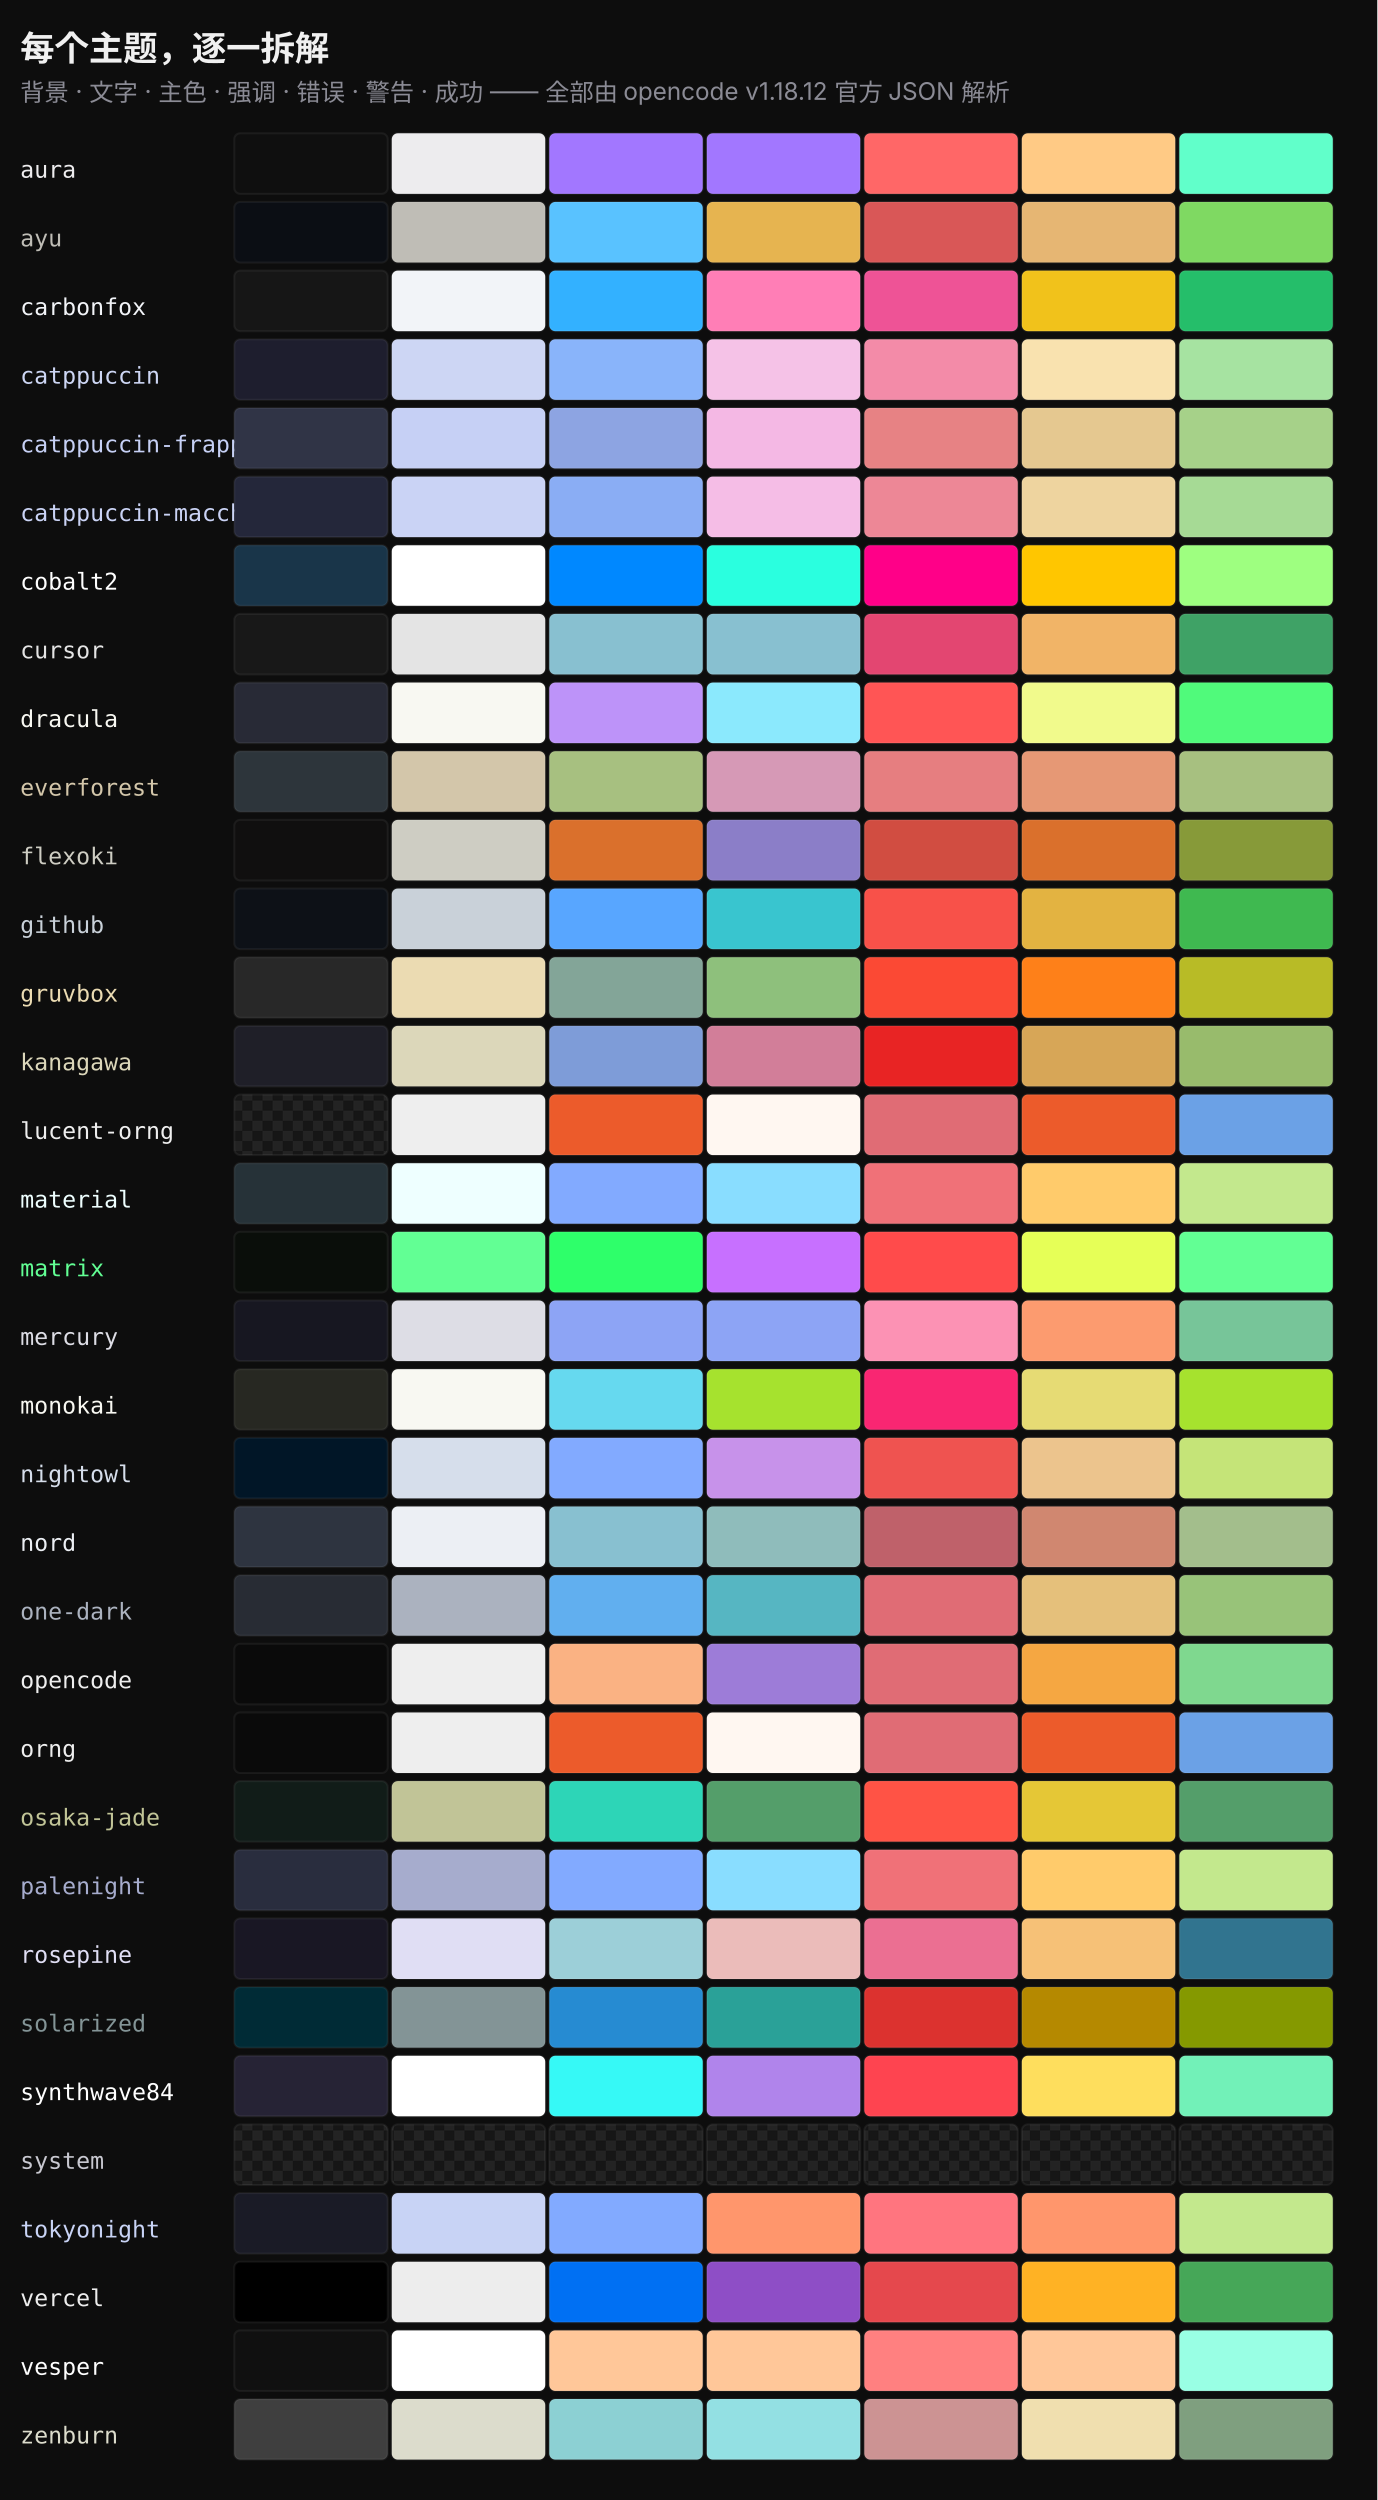
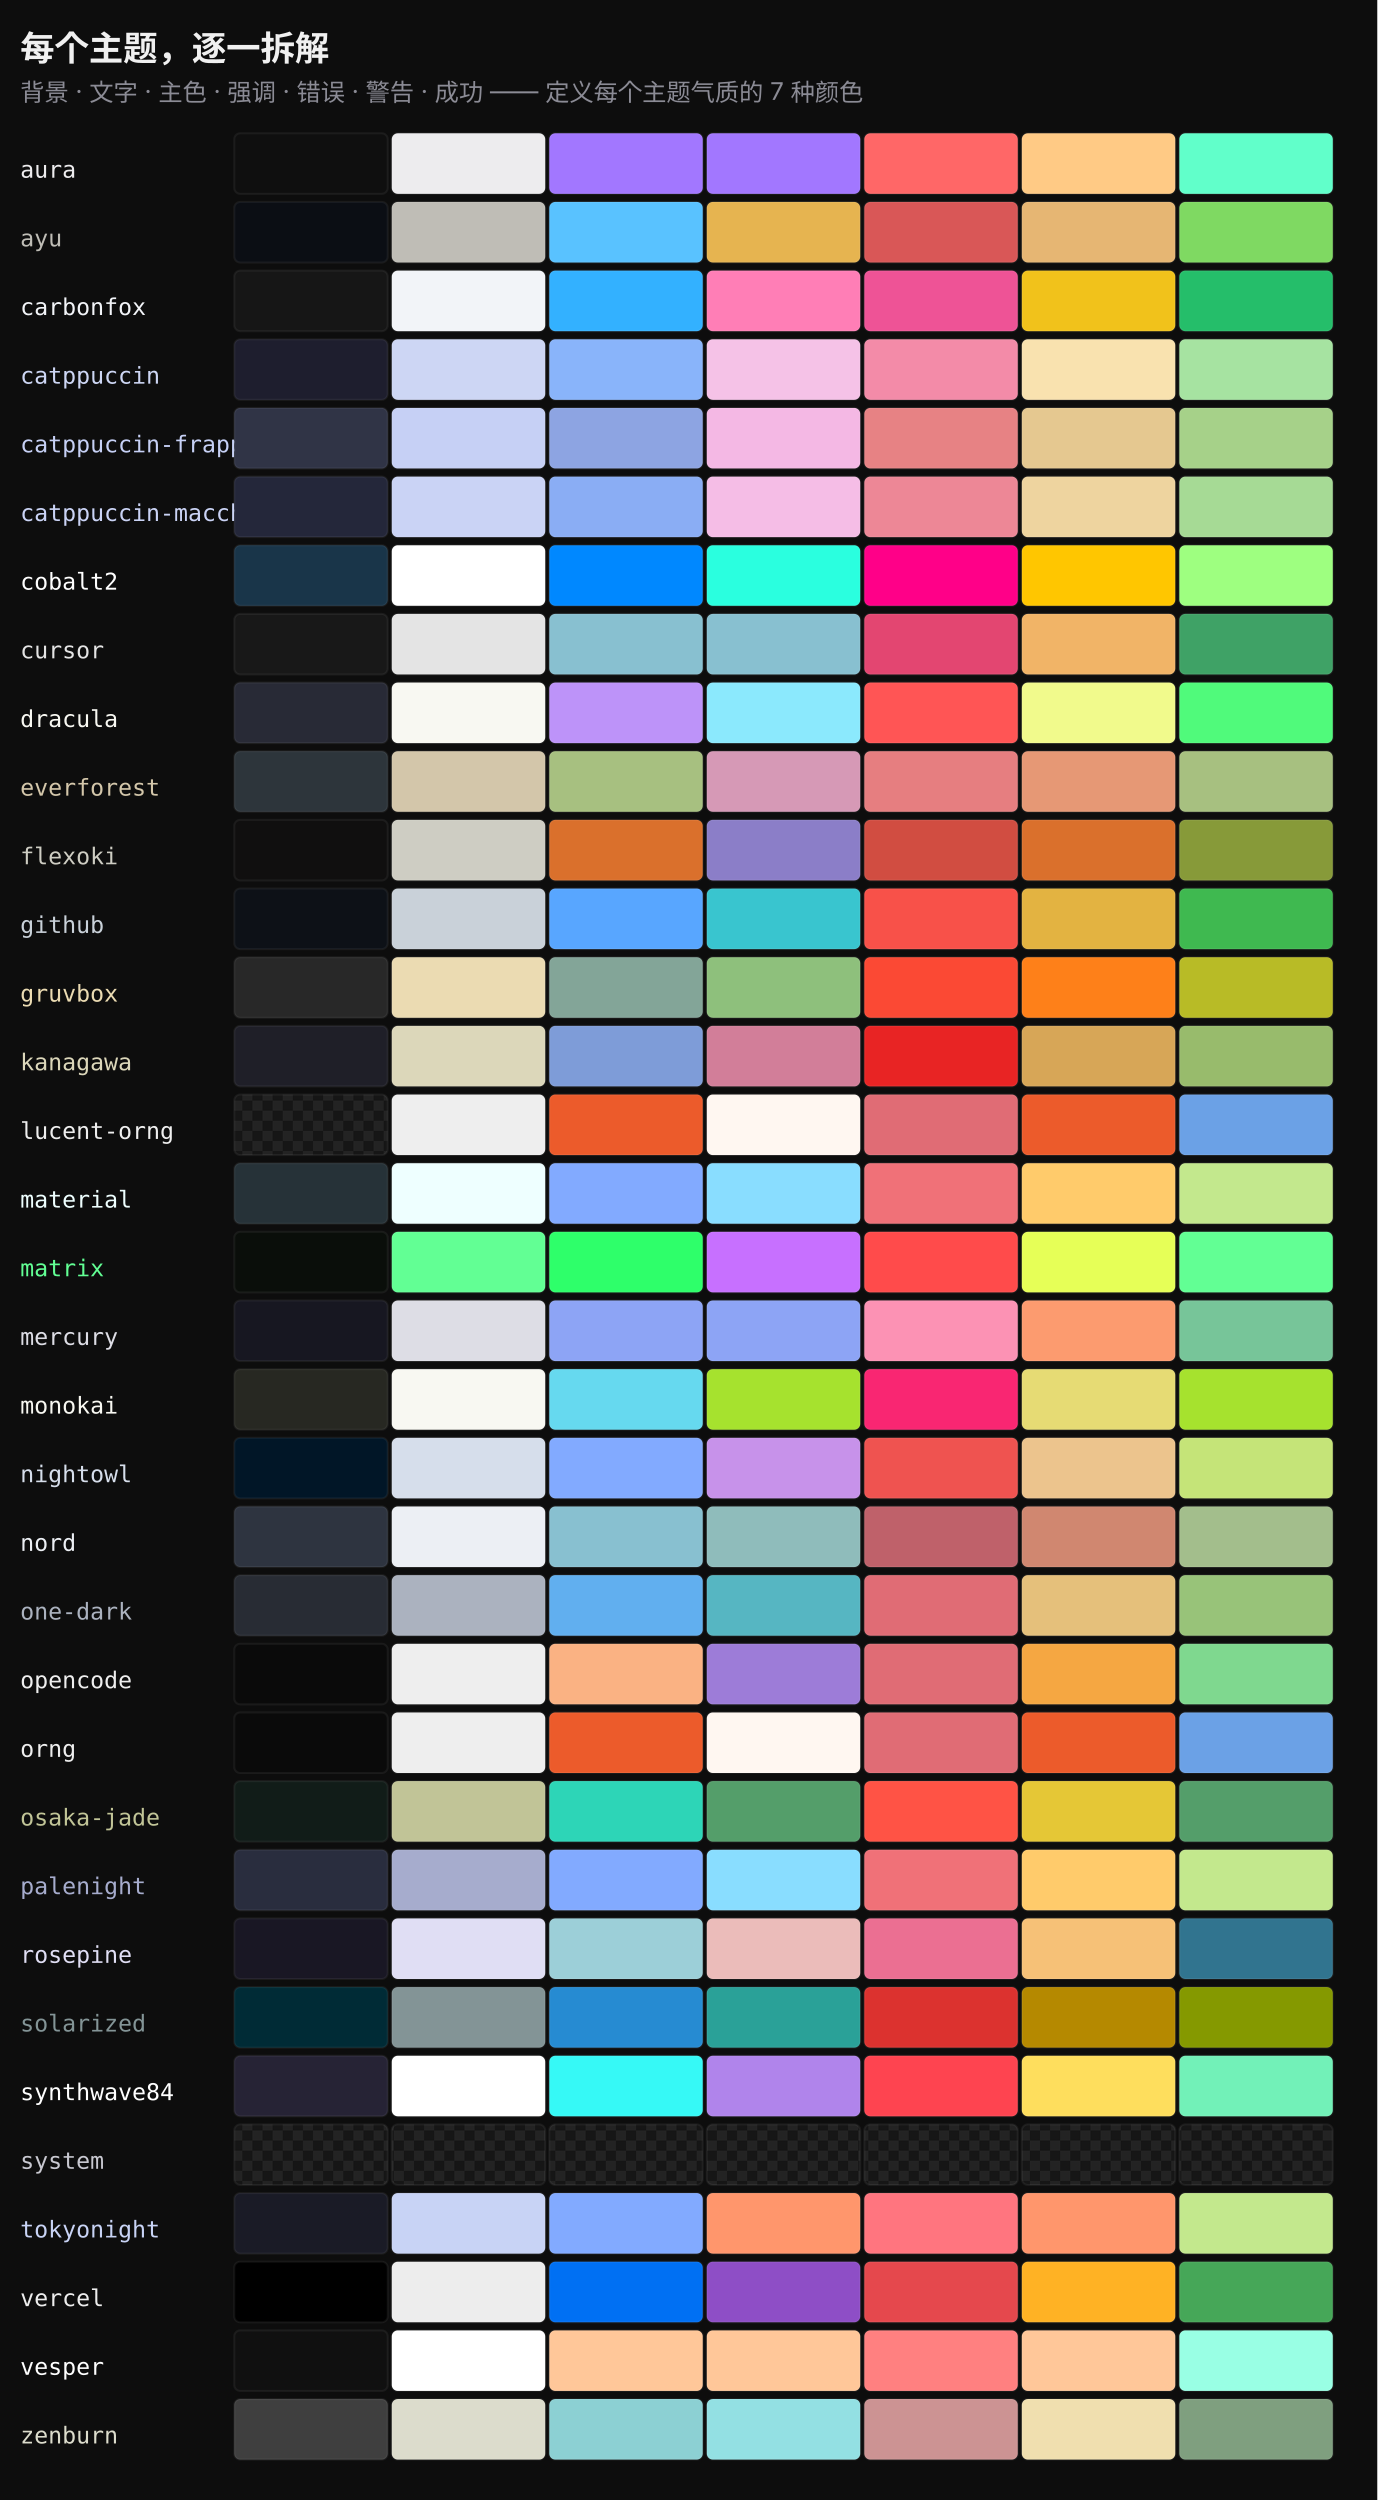
<svg xmlns="http://www.w3.org/2000/svg" width="682" height="1238" viewBox="0 0 682 1238">
  <rect width="100%" height="100%" fill="#0d0d0d" />
  <pattern id="chess" width="10" height="10" patternUnits="userSpaceOnUse">
    <rect width="10" height="10" fill="#161616" />
    <rect width="5" height="5" fill="#232323" />
    <rect x="5" y="5" width="5" height="5" fill="#232323" />
  </pattern>
  <text x="10" y="30" font-family="-apple-system,Segoe UI,Microsoft YaHei,PingFang SC,sans-serif" font-size="17" font-weight="700" fill="#f0f0f0">每个主题，逐一拆解</text>
-   <text x="10" y="50" font-family="-apple-system,Segoe UI,Microsoft YaHei,PingFang SC,sans-serif" font-size="12" fill="#8b8b95">背景 · 文字 · 主色 · 强调 · 错误 · 警告 · 成功 —— 全部由 opencode v1.18.12 官方 JSON 解析</text>
+   <text x="10" y="50" font-family="-apple-system,Segoe UI,Microsoft YaHei,PingFang SC,sans-serif" font-size="12" fill="#8b8b95">背景 · 文字 · 主色 · 强调 · 错误 · 警告 · 成功 —— 定义每个主题气质的 7 种颜色</text>
  <g>
    <text x="10" y="88" font-family="ui-monospace,SFMono-Regular,Menlo,Consolas,monospace" font-size="11.5" fill="#EDECEE">aura</text>
    <rect x="116" y="66" width="76" height="30" rx="3" fill="#0F0F0F" stroke="rgba(255,255,255,0.06)" />
    <rect x="194" y="66" width="76" height="30" rx="3" fill="#EDECEE" stroke="rgba(255,255,255,0.06)" />
    <rect x="272" y="66" width="76" height="30" rx="3" fill="#A277FF" stroke="rgba(255,255,255,0.06)" />
    <rect x="350" y="66" width="76" height="30" rx="3" fill="#A277FF" stroke="rgba(255,255,255,0.06)" />
    <rect x="428" y="66" width="76" height="30" rx="3" fill="#FF6767" stroke="rgba(255,255,255,0.06)" />
    <rect x="506" y="66" width="76" height="30" rx="3" fill="#FFCA85" stroke="rgba(255,255,255,0.06)" />
    <rect x="584" y="66" width="76" height="30" rx="3" fill="#61FFCA" stroke="rgba(255,255,255,0.06)" />
  </g>
  <g>
    <text x="10" y="122" font-family="ui-monospace,SFMono-Regular,Menlo,Consolas,monospace" font-size="11.5" fill="#BFBDB6">ayu</text>
    <rect x="116" y="100" width="76" height="30" rx="3" fill="#0B0E14" stroke="rgba(255,255,255,0.06)" />
    <rect x="194" y="100" width="76" height="30" rx="3" fill="#BFBDB6" stroke="rgba(255,255,255,0.06)" />
    <rect x="272" y="100" width="76" height="30" rx="3" fill="#59C2FF" stroke="rgba(255,255,255,0.06)" />
    <rect x="350" y="100" width="76" height="30" rx="3" fill="#E6B450" stroke="rgba(255,255,255,0.06)" />
    <rect x="428" y="100" width="76" height="30" rx="3" fill="#D95757" stroke="rgba(255,255,255,0.06)" />
    <rect x="506" y="100" width="76" height="30" rx="3" fill="#E6B673" stroke="rgba(255,255,255,0.06)" />
    <rect x="584" y="100" width="76" height="30" rx="3" fill="#7FD962" stroke="rgba(255,255,255,0.06)" />
  </g>
  <g>
    <text x="10" y="156" font-family="ui-monospace,SFMono-Regular,Menlo,Consolas,monospace" font-size="11.5" fill="#F2F4F8">carbonfox</text>
    <rect x="116" y="134" width="76" height="30" rx="3" fill="#161616" stroke="rgba(255,255,255,0.06)" />
    <rect x="194" y="134" width="76" height="30" rx="3" fill="#F2F4F8" stroke="rgba(255,255,255,0.06)" />
    <rect x="272" y="134" width="76" height="30" rx="3" fill="#33B1FF" stroke="rgba(255,255,255,0.06)" />
    <rect x="350" y="134" width="76" height="30" rx="3" fill="#FF7EB6" stroke="rgba(255,255,255,0.06)" />
    <rect x="428" y="134" width="76" height="30" rx="3" fill="#EE5396" stroke="rgba(255,255,255,0.06)" />
    <rect x="506" y="134" width="76" height="30" rx="3" fill="#F1C21B" stroke="rgba(255,255,255,0.06)" />
    <rect x="584" y="134" width="76" height="30" rx="3" fill="#25BE6A" stroke="rgba(255,255,255,0.06)" />
  </g>
  <g>
    <text x="10" y="190" font-family="ui-monospace,SFMono-Regular,Menlo,Consolas,monospace" font-size="11.5" fill="#CDD6F4">catppuccin</text>
    <rect x="116" y="168" width="76" height="30" rx="3" fill="#1E1E2E" stroke="rgba(255,255,255,0.06)" />
    <rect x="194" y="168" width="76" height="30" rx="3" fill="#CDD6F4" stroke="rgba(255,255,255,0.06)" />
    <rect x="272" y="168" width="76" height="30" rx="3" fill="#89B4FA" stroke="rgba(255,255,255,0.06)" />
    <rect x="350" y="168" width="76" height="30" rx="3" fill="#F5C2E7" stroke="rgba(255,255,255,0.06)" />
    <rect x="428" y="168" width="76" height="30" rx="3" fill="#F38BA8" stroke="rgba(255,255,255,0.06)" />
    <rect x="506" y="168" width="76" height="30" rx="3" fill="#F9E2AF" stroke="rgba(255,255,255,0.06)" />
    <rect x="584" y="168" width="76" height="30" rx="3" fill="#A6E3A1" stroke="rgba(255,255,255,0.06)" />
  </g>
  <g>
    <text x="10" y="224" font-family="ui-monospace,SFMono-Regular,Menlo,Consolas,monospace" font-size="11.5" fill="#C6D0F5">catppuccin-frappe</text>
    <rect x="116" y="202" width="76" height="30" rx="3" fill="#303446" stroke="rgba(255,255,255,0.06)" />
    <rect x="194" y="202" width="76" height="30" rx="3" fill="#C6D0F5" stroke="rgba(255,255,255,0.06)" />
    <rect x="272" y="202" width="76" height="30" rx="3" fill="#8DA4E2" stroke="rgba(255,255,255,0.06)" />
    <rect x="350" y="202" width="76" height="30" rx="3" fill="#F4B8E4" stroke="rgba(255,255,255,0.06)" />
    <rect x="428" y="202" width="76" height="30" rx="3" fill="#E78284" stroke="rgba(255,255,255,0.06)" />
    <rect x="506" y="202" width="76" height="30" rx="3" fill="#E5C890" stroke="rgba(255,255,255,0.06)" />
    <rect x="584" y="202" width="76" height="30" rx="3" fill="#A6D189" stroke="rgba(255,255,255,0.06)" />
  </g>
  <g>
    <text x="10" y="258" font-family="ui-monospace,SFMono-Regular,Menlo,Consolas,monospace" font-size="11.5" fill="#CAD3F5">catppuccin-macchiato</text>
    <rect x="116" y="236" width="76" height="30" rx="3" fill="#24273A" stroke="rgba(255,255,255,0.06)" />
    <rect x="194" y="236" width="76" height="30" rx="3" fill="#CAD3F5" stroke="rgba(255,255,255,0.06)" />
    <rect x="272" y="236" width="76" height="30" rx="3" fill="#8AADF4" stroke="rgba(255,255,255,0.06)" />
    <rect x="350" y="236" width="76" height="30" rx="3" fill="#F5BDE6" stroke="rgba(255,255,255,0.06)" />
    <rect x="428" y="236" width="76" height="30" rx="3" fill="#ED8796" stroke="rgba(255,255,255,0.06)" />
    <rect x="506" y="236" width="76" height="30" rx="3" fill="#EED49F" stroke="rgba(255,255,255,0.06)" />
    <rect x="584" y="236" width="76" height="30" rx="3" fill="#A6DA95" stroke="rgba(255,255,255,0.06)" />
  </g>
  <g>
    <text x="10" y="292" font-family="ui-monospace,SFMono-Regular,Menlo,Consolas,monospace" font-size="11.5" fill="#FFFFFF">cobalt2</text>
    <rect x="116" y="270" width="76" height="30" rx="3" fill="#193549" stroke="rgba(255,255,255,0.06)" />
    <rect x="194" y="270" width="76" height="30" rx="3" fill="#FFFFFF" stroke="rgba(255,255,255,0.06)" />
    <rect x="272" y="270" width="76" height="30" rx="3" fill="#0088FF" stroke="rgba(255,255,255,0.06)" />
    <rect x="350" y="270" width="76" height="30" rx="3" fill="#2AFFDF" stroke="rgba(255,255,255,0.06)" />
    <rect x="428" y="270" width="76" height="30" rx="3" fill="#FF0088" stroke="rgba(255,255,255,0.06)" />
    <rect x="506" y="270" width="76" height="30" rx="3" fill="#FFC600" stroke="rgba(255,255,255,0.06)" />
    <rect x="584" y="270" width="76" height="30" rx="3" fill="#9EFF80" stroke="rgba(255,255,255,0.06)" />
  </g>
  <g>
    <text x="10" y="326" font-family="ui-monospace,SFMono-Regular,Menlo,Consolas,monospace" font-size="11.5" fill="#E4E4E4">cursor</text>
    <rect x="116" y="304" width="76" height="30" rx="3" fill="#181818" stroke="rgba(255,255,255,0.06)" />
    <rect x="194" y="304" width="76" height="30" rx="3" fill="#E4E4E4" stroke="rgba(255,255,255,0.06)" />
    <rect x="272" y="304" width="76" height="30" rx="3" fill="#88C0D0" stroke="rgba(255,255,255,0.06)" />
    <rect x="350" y="304" width="76" height="30" rx="3" fill="#88C0D0" stroke="rgba(255,255,255,0.06)" />
    <rect x="428" y="304" width="76" height="30" rx="3" fill="#E34671" stroke="rgba(255,255,255,0.06)" />
    <rect x="506" y="304" width="76" height="30" rx="3" fill="#F1B467" stroke="rgba(255,255,255,0.06)" />
    <rect x="584" y="304" width="76" height="30" rx="3" fill="#3FA266" stroke="rgba(255,255,255,0.06)" />
  </g>
  <g>
    <text x="10" y="360" font-family="ui-monospace,SFMono-Regular,Menlo,Consolas,monospace" font-size="11.5" fill="#F8F8F2">dracula</text>
    <rect x="116" y="338" width="76" height="30" rx="3" fill="#282A36" stroke="rgba(255,255,255,0.06)" />
    <rect x="194" y="338" width="76" height="30" rx="3" fill="#F8F8F2" stroke="rgba(255,255,255,0.06)" />
    <rect x="272" y="338" width="76" height="30" rx="3" fill="#BD93F9" stroke="rgba(255,255,255,0.06)" />
    <rect x="350" y="338" width="76" height="30" rx="3" fill="#8BE9FD" stroke="rgba(255,255,255,0.06)" />
    <rect x="428" y="338" width="76" height="30" rx="3" fill="#FF5555" stroke="rgba(255,255,255,0.06)" />
    <rect x="506" y="338" width="76" height="30" rx="3" fill="#F1FA8C" stroke="rgba(255,255,255,0.06)" />
    <rect x="584" y="338" width="76" height="30" rx="3" fill="#50FA7B" stroke="rgba(255,255,255,0.06)" />
  </g>
  <g>
    <text x="10" y="394" font-family="ui-monospace,SFMono-Regular,Menlo,Consolas,monospace" font-size="11.5" fill="#D3C6AA">everforest</text>
    <rect x="116" y="372" width="76" height="30" rx="3" fill="#2D353B" stroke="rgba(255,255,255,0.06)" />
    <rect x="194" y="372" width="76" height="30" rx="3" fill="#D3C6AA" stroke="rgba(255,255,255,0.06)" />
    <rect x="272" y="372" width="76" height="30" rx="3" fill="#A7C080" stroke="rgba(255,255,255,0.06)" />
    <rect x="350" y="372" width="76" height="30" rx="3" fill="#D699B6" stroke="rgba(255,255,255,0.06)" />
    <rect x="428" y="372" width="76" height="30" rx="3" fill="#E67E80" stroke="rgba(255,255,255,0.06)" />
    <rect x="506" y="372" width="76" height="30" rx="3" fill="#E69875" stroke="rgba(255,255,255,0.06)" />
    <rect x="584" y="372" width="76" height="30" rx="3" fill="#A7C080" stroke="rgba(255,255,255,0.06)" />
  </g>
  <g>
    <text x="10" y="428" font-family="ui-monospace,SFMono-Regular,Menlo,Consolas,monospace" font-size="11.5" fill="#CECDC3">flexoki</text>
    <rect x="116" y="406" width="76" height="30" rx="3" fill="#100F0F" stroke="rgba(255,255,255,0.06)" />
    <rect x="194" y="406" width="76" height="30" rx="3" fill="#CECDC3" stroke="rgba(255,255,255,0.06)" />
    <rect x="272" y="406" width="76" height="30" rx="3" fill="#DA702C" stroke="rgba(255,255,255,0.06)" />
    <rect x="350" y="406" width="76" height="30" rx="3" fill="#8B7EC8" stroke="rgba(255,255,255,0.06)" />
    <rect x="428" y="406" width="76" height="30" rx="3" fill="#D14D41" stroke="rgba(255,255,255,0.06)" />
    <rect x="506" y="406" width="76" height="30" rx="3" fill="#DA702C" stroke="rgba(255,255,255,0.06)" />
    <rect x="584" y="406" width="76" height="30" rx="3" fill="#879A39" stroke="rgba(255,255,255,0.06)" />
  </g>
  <g>
    <text x="10" y="462" font-family="ui-monospace,SFMono-Regular,Menlo,Consolas,monospace" font-size="11.5" fill="#C9D1D9">github</text>
    <rect x="116" y="440" width="76" height="30" rx="3" fill="#0D1117" stroke="rgba(255,255,255,0.06)" />
    <rect x="194" y="440" width="76" height="30" rx="3" fill="#C9D1D9" stroke="rgba(255,255,255,0.06)" />
    <rect x="272" y="440" width="76" height="30" rx="3" fill="#58A6FF" stroke="rgba(255,255,255,0.06)" />
    <rect x="350" y="440" width="76" height="30" rx="3" fill="#39C5CF" stroke="rgba(255,255,255,0.06)" />
    <rect x="428" y="440" width="76" height="30" rx="3" fill="#F85149" stroke="rgba(255,255,255,0.06)" />
    <rect x="506" y="440" width="76" height="30" rx="3" fill="#E3B341" stroke="rgba(255,255,255,0.06)" />
    <rect x="584" y="440" width="76" height="30" rx="3" fill="#3FB950" stroke="rgba(255,255,255,0.06)" />
  </g>
  <g>
    <text x="10" y="496" font-family="ui-monospace,SFMono-Regular,Menlo,Consolas,monospace" font-size="11.5" fill="#EBDBB2">gruvbox</text>
    <rect x="116" y="474" width="76" height="30" rx="3" fill="#282828" stroke="rgba(255,255,255,0.06)" />
    <rect x="194" y="474" width="76" height="30" rx="3" fill="#EBDBB2" stroke="rgba(255,255,255,0.06)" />
    <rect x="272" y="474" width="76" height="30" rx="3" fill="#83A598" stroke="rgba(255,255,255,0.06)" />
    <rect x="350" y="474" width="76" height="30" rx="3" fill="#8EC07C" stroke="rgba(255,255,255,0.06)" />
    <rect x="428" y="474" width="76" height="30" rx="3" fill="#FB4934" stroke="rgba(255,255,255,0.06)" />
    <rect x="506" y="474" width="76" height="30" rx="3" fill="#FE8019" stroke="rgba(255,255,255,0.06)" />
    <rect x="584" y="474" width="76" height="30" rx="3" fill="#B8BB26" stroke="rgba(255,255,255,0.06)" />
  </g>
  <g>
    <text x="10" y="530" font-family="ui-monospace,SFMono-Regular,Menlo,Consolas,monospace" font-size="11.5" fill="#DCD7BA">kanagawa</text>
    <rect x="116" y="508" width="76" height="30" rx="3" fill="#1F1F28" stroke="rgba(255,255,255,0.06)" />
    <rect x="194" y="508" width="76" height="30" rx="3" fill="#DCD7BA" stroke="rgba(255,255,255,0.06)" />
    <rect x="272" y="508" width="76" height="30" rx="3" fill="#7E9CD8" stroke="rgba(255,255,255,0.06)" />
    <rect x="350" y="508" width="76" height="30" rx="3" fill="#D27E99" stroke="rgba(255,255,255,0.06)" />
    <rect x="428" y="508" width="76" height="30" rx="3" fill="#E82424" stroke="rgba(255,255,255,0.06)" />
    <rect x="506" y="508" width="76" height="30" rx="3" fill="#D7A657" stroke="rgba(255,255,255,0.06)" />
    <rect x="584" y="508" width="76" height="30" rx="3" fill="#98BB6C" stroke="rgba(255,255,255,0.06)" />
  </g>
  <g>
    <text x="10" y="564" font-family="ui-monospace,SFMono-Regular,Menlo,Consolas,monospace" font-size="11.5" fill="#EEEEEE">lucent-orng</text>
    <rect x="116" y="542" width="76" height="30" rx="3" fill="url(#chess)" stroke="rgba(255,255,255,0.06)" />
    <rect x="194" y="542" width="76" height="30" rx="3" fill="#EEEEEE" stroke="rgba(255,255,255,0.06)" />
    <rect x="272" y="542" width="76" height="30" rx="3" fill="#EC5B2B" stroke="rgba(255,255,255,0.06)" />
    <rect x="350" y="542" width="76" height="30" rx="3" fill="#FFF7F1" stroke="rgba(255,255,255,0.06)" />
    <rect x="428" y="542" width="76" height="30" rx="3" fill="#E06C75" stroke="rgba(255,255,255,0.06)" />
    <rect x="506" y="542" width="76" height="30" rx="3" fill="#EC5B2B" stroke="rgba(255,255,255,0.06)" />
    <rect x="584" y="542" width="76" height="30" rx="3" fill="#6BA1E6" stroke="rgba(255,255,255,0.06)" />
  </g>
  <g>
    <text x="10" y="598" font-family="ui-monospace,SFMono-Regular,Menlo,Consolas,monospace" font-size="11.5" fill="#EEFFFF">material</text>
    <rect x="116" y="576" width="76" height="30" rx="3" fill="#263238" stroke="rgba(255,255,255,0.06)" />
    <rect x="194" y="576" width="76" height="30" rx="3" fill="#EEFFFF" stroke="rgba(255,255,255,0.06)" />
    <rect x="272" y="576" width="76" height="30" rx="3" fill="#82AAFF" stroke="rgba(255,255,255,0.06)" />
    <rect x="350" y="576" width="76" height="30" rx="3" fill="#89DDFF" stroke="rgba(255,255,255,0.06)" />
    <rect x="428" y="576" width="76" height="30" rx="3" fill="#F07178" stroke="rgba(255,255,255,0.06)" />
    <rect x="506" y="576" width="76" height="30" rx="3" fill="#FFCB6B" stroke="rgba(255,255,255,0.06)" />
    <rect x="584" y="576" width="76" height="30" rx="3" fill="#C3E88D" stroke="rgba(255,255,255,0.06)" />
  </g>
  <g>
    <text x="10" y="632" font-family="ui-monospace,SFMono-Regular,Menlo,Consolas,monospace" font-size="11.5" fill="#62FF94">matrix</text>
    <rect x="116" y="610" width="76" height="30" rx="3" fill="#0A0E0A" stroke="rgba(255,255,255,0.06)" />
    <rect x="194" y="610" width="76" height="30" rx="3" fill="#62FF94" stroke="rgba(255,255,255,0.06)" />
    <rect x="272" y="610" width="76" height="30" rx="3" fill="#2EFF6A" stroke="rgba(255,255,255,0.06)" />
    <rect x="350" y="610" width="76" height="30" rx="3" fill="#C770FF" stroke="rgba(255,255,255,0.06)" />
    <rect x="428" y="610" width="76" height="30" rx="3" fill="#FF4B4B" stroke="rgba(255,255,255,0.06)" />
    <rect x="506" y="610" width="76" height="30" rx="3" fill="#E6FF57" stroke="rgba(255,255,255,0.06)" />
    <rect x="584" y="610" width="76" height="30" rx="3" fill="#62FF94" stroke="rgba(255,255,255,0.06)" />
  </g>
  <g>
    <text x="10" y="666" font-family="ui-monospace,SFMono-Regular,Menlo,Consolas,monospace" font-size="11.5" fill="#DDDDE5">mercury</text>
    <rect x="116" y="644" width="76" height="30" rx="3" fill="#171721" stroke="rgba(255,255,255,0.06)" />
    <rect x="194" y="644" width="76" height="30" rx="3" fill="#DDDDE5" stroke="rgba(255,255,255,0.06)" />
    <rect x="272" y="644" width="76" height="30" rx="3" fill="#8DA4F5" stroke="rgba(255,255,255,0.06)" />
    <rect x="350" y="644" width="76" height="30" rx="3" fill="#8DA4F5" stroke="rgba(255,255,255,0.06)" />
    <rect x="428" y="644" width="76" height="30" rx="3" fill="#FC92B4" stroke="rgba(255,255,255,0.06)" />
    <rect x="506" y="644" width="76" height="30" rx="3" fill="#FC9B6F" stroke="rgba(255,255,255,0.06)" />
    <rect x="584" y="644" width="76" height="30" rx="3" fill="#77C599" stroke="rgba(255,255,255,0.06)" />
  </g>
  <g>
    <text x="10" y="700" font-family="ui-monospace,SFMono-Regular,Menlo,Consolas,monospace" font-size="11.5" fill="#F8F8F2">monokai</text>
    <rect x="116" y="678" width="76" height="30" rx="3" fill="#272822" stroke="rgba(255,255,255,0.06)" />
    <rect x="194" y="678" width="76" height="30" rx="3" fill="#F8F8F2" stroke="rgba(255,255,255,0.06)" />
    <rect x="272" y="678" width="76" height="30" rx="3" fill="#66D9EF" stroke="rgba(255,255,255,0.06)" />
    <rect x="350" y="678" width="76" height="30" rx="3" fill="#A6E22E" stroke="rgba(255,255,255,0.06)" />
    <rect x="428" y="678" width="76" height="30" rx="3" fill="#F92672" stroke="rgba(255,255,255,0.06)" />
    <rect x="506" y="678" width="76" height="30" rx="3" fill="#E6DB74" stroke="rgba(255,255,255,0.06)" />
    <rect x="584" y="678" width="76" height="30" rx="3" fill="#A6E22E" stroke="rgba(255,255,255,0.06)" />
  </g>
  <g>
    <text x="10" y="734" font-family="ui-monospace,SFMono-Regular,Menlo,Consolas,monospace" font-size="11.5" fill="#D6DEEB">nightowl</text>
    <rect x="116" y="712" width="76" height="30" rx="3" fill="#011627" stroke="rgba(255,255,255,0.06)" />
    <rect x="194" y="712" width="76" height="30" rx="3" fill="#D6DEEB" stroke="rgba(255,255,255,0.06)" />
    <rect x="272" y="712" width="76" height="30" rx="3" fill="#82AAFF" stroke="rgba(255,255,255,0.06)" />
    <rect x="350" y="712" width="76" height="30" rx="3" fill="#C792EA" stroke="rgba(255,255,255,0.06)" />
    <rect x="428" y="712" width="76" height="30" rx="3" fill="#EF5350" stroke="rgba(255,255,255,0.06)" />
    <rect x="506" y="712" width="76" height="30" rx="3" fill="#ECC48D" stroke="rgba(255,255,255,0.06)" />
    <rect x="584" y="712" width="76" height="30" rx="3" fill="#C5E478" stroke="rgba(255,255,255,0.06)" />
  </g>
  <g>
    <text x="10" y="768" font-family="ui-monospace,SFMono-Regular,Menlo,Consolas,monospace" font-size="11.5" fill="#ECEFF4">nord</text>
    <rect x="116" y="746" width="76" height="30" rx="3" fill="#2E3440" stroke="rgba(255,255,255,0.06)" />
    <rect x="194" y="746" width="76" height="30" rx="3" fill="#ECEFF4" stroke="rgba(255,255,255,0.06)" />
    <rect x="272" y="746" width="76" height="30" rx="3" fill="#88C0D0" stroke="rgba(255,255,255,0.06)" />
    <rect x="350" y="746" width="76" height="30" rx="3" fill="#8FBCBB" stroke="rgba(255,255,255,0.06)" />
    <rect x="428" y="746" width="76" height="30" rx="3" fill="#BF616A" stroke="rgba(255,255,255,0.06)" />
    <rect x="506" y="746" width="76" height="30" rx="3" fill="#D08770" stroke="rgba(255,255,255,0.06)" />
    <rect x="584" y="746" width="76" height="30" rx="3" fill="#A3BE8C" stroke="rgba(255,255,255,0.06)" />
  </g>
  <g>
    <text x="10" y="802" font-family="ui-monospace,SFMono-Regular,Menlo,Consolas,monospace" font-size="11.5" fill="#ABB2BF">one-dark</text>
    <rect x="116" y="780" width="76" height="30" rx="3" fill="#282C34" stroke="rgba(255,255,255,0.06)" />
    <rect x="194" y="780" width="76" height="30" rx="3" fill="#ABB2BF" stroke="rgba(255,255,255,0.06)" />
    <rect x="272" y="780" width="76" height="30" rx="3" fill="#61AFEF" stroke="rgba(255,255,255,0.06)" />
    <rect x="350" y="780" width="76" height="30" rx="3" fill="#56B6C2" stroke="rgba(255,255,255,0.06)" />
    <rect x="428" y="780" width="76" height="30" rx="3" fill="#E06C75" stroke="rgba(255,255,255,0.06)" />
    <rect x="506" y="780" width="76" height="30" rx="3" fill="#E5C07B" stroke="rgba(255,255,255,0.06)" />
    <rect x="584" y="780" width="76" height="30" rx="3" fill="#98C379" stroke="rgba(255,255,255,0.06)" />
  </g>
  <g>
    <text x="10" y="836" font-family="ui-monospace,SFMono-Regular,Menlo,Consolas,monospace" font-size="11.5" fill="#EEEEEE">opencode</text>
    <rect x="116" y="814" width="76" height="30" rx="3" fill="#0A0A0A" stroke="rgba(255,255,255,0.06)" />
    <rect x="194" y="814" width="76" height="30" rx="3" fill="#EEEEEE" stroke="rgba(255,255,255,0.06)" />
    <rect x="272" y="814" width="76" height="30" rx="3" fill="#FAB283" stroke="rgba(255,255,255,0.06)" />
    <rect x="350" y="814" width="76" height="30" rx="3" fill="#9D7CD8" stroke="rgba(255,255,255,0.06)" />
    <rect x="428" y="814" width="76" height="30" rx="3" fill="#E06C75" stroke="rgba(255,255,255,0.06)" />
    <rect x="506" y="814" width="76" height="30" rx="3" fill="#F5A742" stroke="rgba(255,255,255,0.06)" />
    <rect x="584" y="814" width="76" height="30" rx="3" fill="#7FD88F" stroke="rgba(255,255,255,0.06)" />
  </g>
  <g>
    <text x="10" y="870" font-family="ui-monospace,SFMono-Regular,Menlo,Consolas,monospace" font-size="11.5" fill="#EEEEEE">orng</text>
    <rect x="116" y="848" width="76" height="30" rx="3" fill="#0A0A0A" stroke="rgba(255,255,255,0.06)" />
    <rect x="194" y="848" width="76" height="30" rx="3" fill="#EEEEEE" stroke="rgba(255,255,255,0.06)" />
    <rect x="272" y="848" width="76" height="30" rx="3" fill="#EC5B2B" stroke="rgba(255,255,255,0.06)" />
    <rect x="350" y="848" width="76" height="30" rx="3" fill="#FFF7F1" stroke="rgba(255,255,255,0.06)" />
    <rect x="428" y="848" width="76" height="30" rx="3" fill="#E06C75" stroke="rgba(255,255,255,0.06)" />
    <rect x="506" y="848" width="76" height="30" rx="3" fill="#EC5B2B" stroke="rgba(255,255,255,0.06)" />
    <rect x="584" y="848" width="76" height="30" rx="3" fill="#6BA1E6" stroke="rgba(255,255,255,0.06)" />
  </g>
  <g>
    <text x="10" y="904" font-family="ui-monospace,SFMono-Regular,Menlo,Consolas,monospace" font-size="11.5" fill="#C1C497">osaka-jade</text>
    <rect x="116" y="882" width="76" height="30" rx="3" fill="#111C18" stroke="rgba(255,255,255,0.06)" />
    <rect x="194" y="882" width="76" height="30" rx="3" fill="#C1C497" stroke="rgba(255,255,255,0.06)" />
    <rect x="272" y="882" width="76" height="30" rx="3" fill="#2DD5B7" stroke="rgba(255,255,255,0.06)" />
    <rect x="350" y="882" width="76" height="30" rx="3" fill="#549E6A" stroke="rgba(255,255,255,0.06)" />
    <rect x="428" y="882" width="76" height="30" rx="3" fill="#FF5345" stroke="rgba(255,255,255,0.06)" />
    <rect x="506" y="882" width="76" height="30" rx="3" fill="#E5C736" stroke="rgba(255,255,255,0.06)" />
    <rect x="584" y="882" width="76" height="30" rx="3" fill="#549E6A" stroke="rgba(255,255,255,0.06)" />
  </g>
  <g>
    <text x="10" y="938" font-family="ui-monospace,SFMono-Regular,Menlo,Consolas,monospace" font-size="11.5" fill="#A6ACCD">palenight</text>
    <rect x="116" y="916" width="76" height="30" rx="3" fill="#292D3E" stroke="rgba(255,255,255,0.06)" />
    <rect x="194" y="916" width="76" height="30" rx="3" fill="#A6ACCD" stroke="rgba(255,255,255,0.06)" />
    <rect x="272" y="916" width="76" height="30" rx="3" fill="#82AAFF" stroke="rgba(255,255,255,0.06)" />
    <rect x="350" y="916" width="76" height="30" rx="3" fill="#89DDFF" stroke="rgba(255,255,255,0.06)" />
    <rect x="428" y="916" width="76" height="30" rx="3" fill="#F07178" stroke="rgba(255,255,255,0.06)" />
    <rect x="506" y="916" width="76" height="30" rx="3" fill="#FFCB6B" stroke="rgba(255,255,255,0.06)" />
    <rect x="584" y="916" width="76" height="30" rx="3" fill="#C3E88D" stroke="rgba(255,255,255,0.06)" />
  </g>
  <g>
    <text x="10" y="972" font-family="ui-monospace,SFMono-Regular,Menlo,Consolas,monospace" font-size="11.5" fill="#E0DEF4">rosepine</text>
    <rect x="116" y="950" width="76" height="30" rx="3" fill="#191724" stroke="rgba(255,255,255,0.06)" />
    <rect x="194" y="950" width="76" height="30" rx="3" fill="#E0DEF4" stroke="rgba(255,255,255,0.06)" />
    <rect x="272" y="950" width="76" height="30" rx="3" fill="#9CCFD8" stroke="rgba(255,255,255,0.06)" />
    <rect x="350" y="950" width="76" height="30" rx="3" fill="#EBBCBA" stroke="rgba(255,255,255,0.06)" />
    <rect x="428" y="950" width="76" height="30" rx="3" fill="#EB6F92" stroke="rgba(255,255,255,0.06)" />
    <rect x="506" y="950" width="76" height="30" rx="3" fill="#F6C177" stroke="rgba(255,255,255,0.06)" />
    <rect x="584" y="950" width="76" height="30" rx="3" fill="#31748F" stroke="rgba(255,255,255,0.06)" />
  </g>
  <g>
    <text x="10" y="1006" font-family="ui-monospace,SFMono-Regular,Menlo,Consolas,monospace" font-size="11.5" fill="#839496">solarized</text>
    <rect x="116" y="984" width="76" height="30" rx="3" fill="#002B36" stroke="rgba(255,255,255,0.06)" />
    <rect x="194" y="984" width="76" height="30" rx="3" fill="#839496" stroke="rgba(255,255,255,0.06)" />
    <rect x="272" y="984" width="76" height="30" rx="3" fill="#268BD2" stroke="rgba(255,255,255,0.06)" />
    <rect x="350" y="984" width="76" height="30" rx="3" fill="#2AA198" stroke="rgba(255,255,255,0.06)" />
    <rect x="428" y="984" width="76" height="30" rx="3" fill="#DC322F" stroke="rgba(255,255,255,0.06)" />
    <rect x="506" y="984" width="76" height="30" rx="3" fill="#B58900" stroke="rgba(255,255,255,0.06)" />
    <rect x="584" y="984" width="76" height="30" rx="3" fill="#859900" stroke="rgba(255,255,255,0.06)" />
  </g>
  <g>
    <text x="10" y="1040" font-family="ui-monospace,SFMono-Regular,Menlo,Consolas,monospace" font-size="11.5" fill="#FFFFFF">synthwave84</text>
    <rect x="116" y="1018" width="76" height="30" rx="3" fill="#262335" stroke="rgba(255,255,255,0.06)" />
    <rect x="194" y="1018" width="76" height="30" rx="3" fill="#FFFFFF" stroke="rgba(255,255,255,0.06)" />
    <rect x="272" y="1018" width="76" height="30" rx="3" fill="#36F9F6" stroke="rgba(255,255,255,0.06)" />
    <rect x="350" y="1018" width="76" height="30" rx="3" fill="#B084EB" stroke="rgba(255,255,255,0.06)" />
    <rect x="428" y="1018" width="76" height="30" rx="3" fill="#FE4450" stroke="rgba(255,255,255,0.06)" />
    <rect x="506" y="1018" width="76" height="30" rx="3" fill="#FEDE5D" stroke="rgba(255,255,255,0.06)" />
    <rect x="584" y="1018" width="76" height="30" rx="3" fill="#72F1B8" stroke="rgba(255,255,255,0.06)" />
  </g>
  <g>
    <text x="10" y="1074" font-family="ui-monospace,SFMono-Regular,Menlo,Consolas,monospace" font-size="11.5" fill="#c8c8d0">system</text>
    <rect x="116" y="1052" width="76" height="30" rx="3" fill="url(#chess)" stroke="rgba(255,255,255,0.06)" />
    <rect x="194" y="1052" width="76" height="30" rx="3" fill="url(#chess)" stroke="rgba(255,255,255,0.06)" />
    <rect x="272" y="1052" width="76" height="30" rx="3" fill="url(#chess)" stroke="rgba(255,255,255,0.06)" />
    <rect x="350" y="1052" width="76" height="30" rx="3" fill="url(#chess)" stroke="rgba(255,255,255,0.06)" />
    <rect x="428" y="1052" width="76" height="30" rx="3" fill="url(#chess)" stroke="rgba(255,255,255,0.06)" />
    <rect x="506" y="1052" width="76" height="30" rx="3" fill="url(#chess)" stroke="rgba(255,255,255,0.06)" />
    <rect x="584" y="1052" width="76" height="30" rx="3" fill="url(#chess)" stroke="rgba(255,255,255,0.06)" />
  </g>
  <g>
    <text x="10" y="1108" font-family="ui-monospace,SFMono-Regular,Menlo,Consolas,monospace" font-size="11.5" fill="#C8D3F5">tokyonight</text>
    <rect x="116" y="1086" width="76" height="30" rx="3" fill="#1A1B26" stroke="rgba(255,255,255,0.06)" />
    <rect x="194" y="1086" width="76" height="30" rx="3" fill="#C8D3F5" stroke="rgba(255,255,255,0.06)" />
    <rect x="272" y="1086" width="76" height="30" rx="3" fill="#82AAFF" stroke="rgba(255,255,255,0.06)" />
    <rect x="350" y="1086" width="76" height="30" rx="3" fill="#FF966C" stroke="rgba(255,255,255,0.06)" />
    <rect x="428" y="1086" width="76" height="30" rx="3" fill="#FF757F" stroke="rgba(255,255,255,0.06)" />
    <rect x="506" y="1086" width="76" height="30" rx="3" fill="#FF966C" stroke="rgba(255,255,255,0.06)" />
    <rect x="584" y="1086" width="76" height="30" rx="3" fill="#C3E88D" stroke="rgba(255,255,255,0.06)" />
  </g>
  <g>
    <text x="10" y="1142" font-family="ui-monospace,SFMono-Regular,Menlo,Consolas,monospace" font-size="11.5" fill="#EDEDED">vercel</text>
    <rect x="116" y="1120" width="76" height="30" rx="3" fill="#000000" stroke="rgba(255,255,255,0.06)" />
    <rect x="194" y="1120" width="76" height="30" rx="3" fill="#EDEDED" stroke="rgba(255,255,255,0.06)" />
    <rect x="272" y="1120" width="76" height="30" rx="3" fill="#0070F3" stroke="rgba(255,255,255,0.06)" />
    <rect x="350" y="1120" width="76" height="30" rx="3" fill="#8E4EC6" stroke="rgba(255,255,255,0.06)" />
    <rect x="428" y="1120" width="76" height="30" rx="3" fill="#E5484D" stroke="rgba(255,255,255,0.06)" />
    <rect x="506" y="1120" width="76" height="30" rx="3" fill="#FFB224" stroke="rgba(255,255,255,0.06)" />
    <rect x="584" y="1120" width="76" height="30" rx="3" fill="#46A758" stroke="rgba(255,255,255,0.06)" />
  </g>
  <g>
    <text x="10" y="1176" font-family="ui-monospace,SFMono-Regular,Menlo,Consolas,monospace" font-size="11.5" fill="#FFF">vesper</text>
    <rect x="116" y="1154" width="76" height="30" rx="3" fill="#101010" stroke="rgba(255,255,255,0.06)" />
    <rect x="194" y="1154" width="76" height="30" rx="3" fill="#FFF" stroke="rgba(255,255,255,0.06)" />
    <rect x="272" y="1154" width="76" height="30" rx="3" fill="#FFC799" stroke="rgba(255,255,255,0.06)" />
    <rect x="350" y="1154" width="76" height="30" rx="3" fill="#FFC799" stroke="rgba(255,255,255,0.06)" />
    <rect x="428" y="1154" width="76" height="30" rx="3" fill="#FF8080" stroke="rgba(255,255,255,0.06)" />
    <rect x="506" y="1154" width="76" height="30" rx="3" fill="#FFC799" stroke="rgba(255,255,255,0.06)" />
    <rect x="584" y="1154" width="76" height="30" rx="3" fill="#99FFE4" stroke="rgba(255,255,255,0.06)" />
  </g>
  <g>
    <text x="10" y="1210" font-family="ui-monospace,SFMono-Regular,Menlo,Consolas,monospace" font-size="11.5" fill="#DCDCCC">zenburn</text>
    <rect x="116" y="1188" width="76" height="30" rx="3" fill="#3F3F3F" stroke="rgba(255,255,255,0.06)" />
    <rect x="194" y="1188" width="76" height="30" rx="3" fill="#DCDCCC" stroke="rgba(255,255,255,0.06)" />
    <rect x="272" y="1188" width="76" height="30" rx="3" fill="#8CD0D3" stroke="rgba(255,255,255,0.06)" />
    <rect x="350" y="1188" width="76" height="30" rx="3" fill="#93E0E3" stroke="rgba(255,255,255,0.06)" />
    <rect x="428" y="1188" width="76" height="30" rx="3" fill="#CC9393" stroke="rgba(255,255,255,0.06)" />
    <rect x="506" y="1188" width="76" height="30" rx="3" fill="#F0DFAF" stroke="rgba(255,255,255,0.06)" />
    <rect x="584" y="1188" width="76" height="30" rx="3" fill="#7F9F7F" stroke="rgba(255,255,255,0.06)" />
  </g>
</svg>
